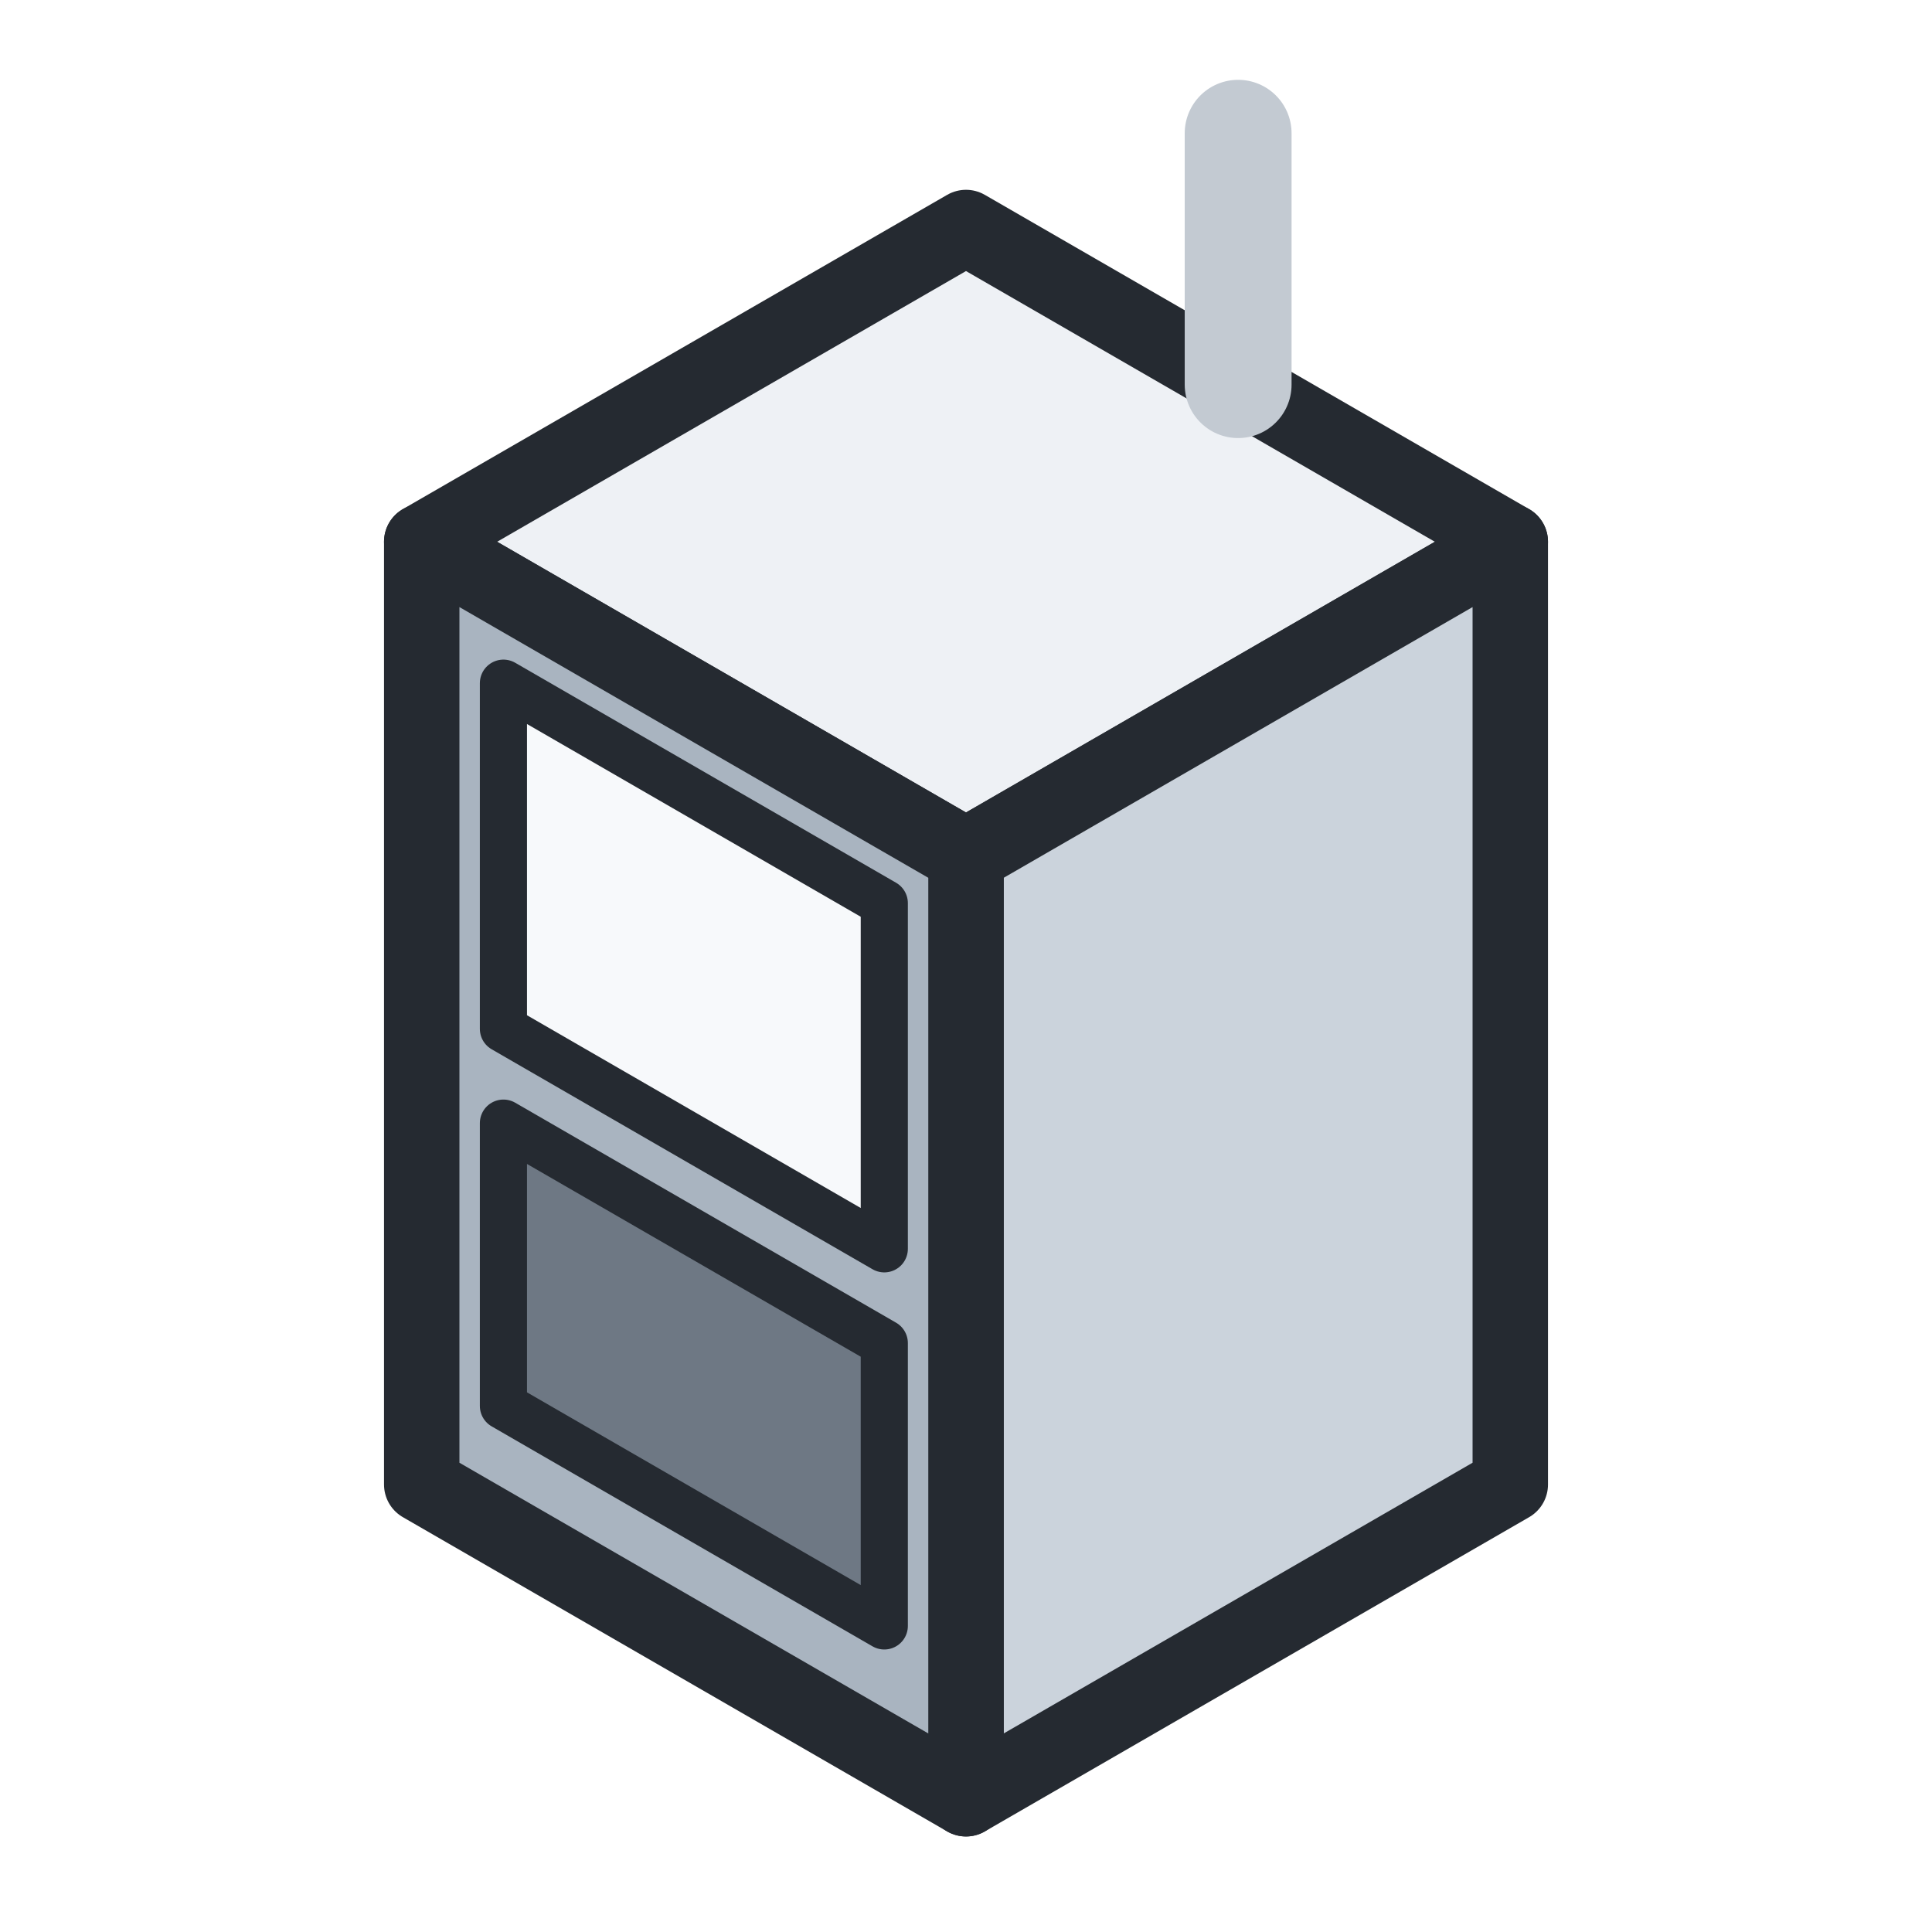
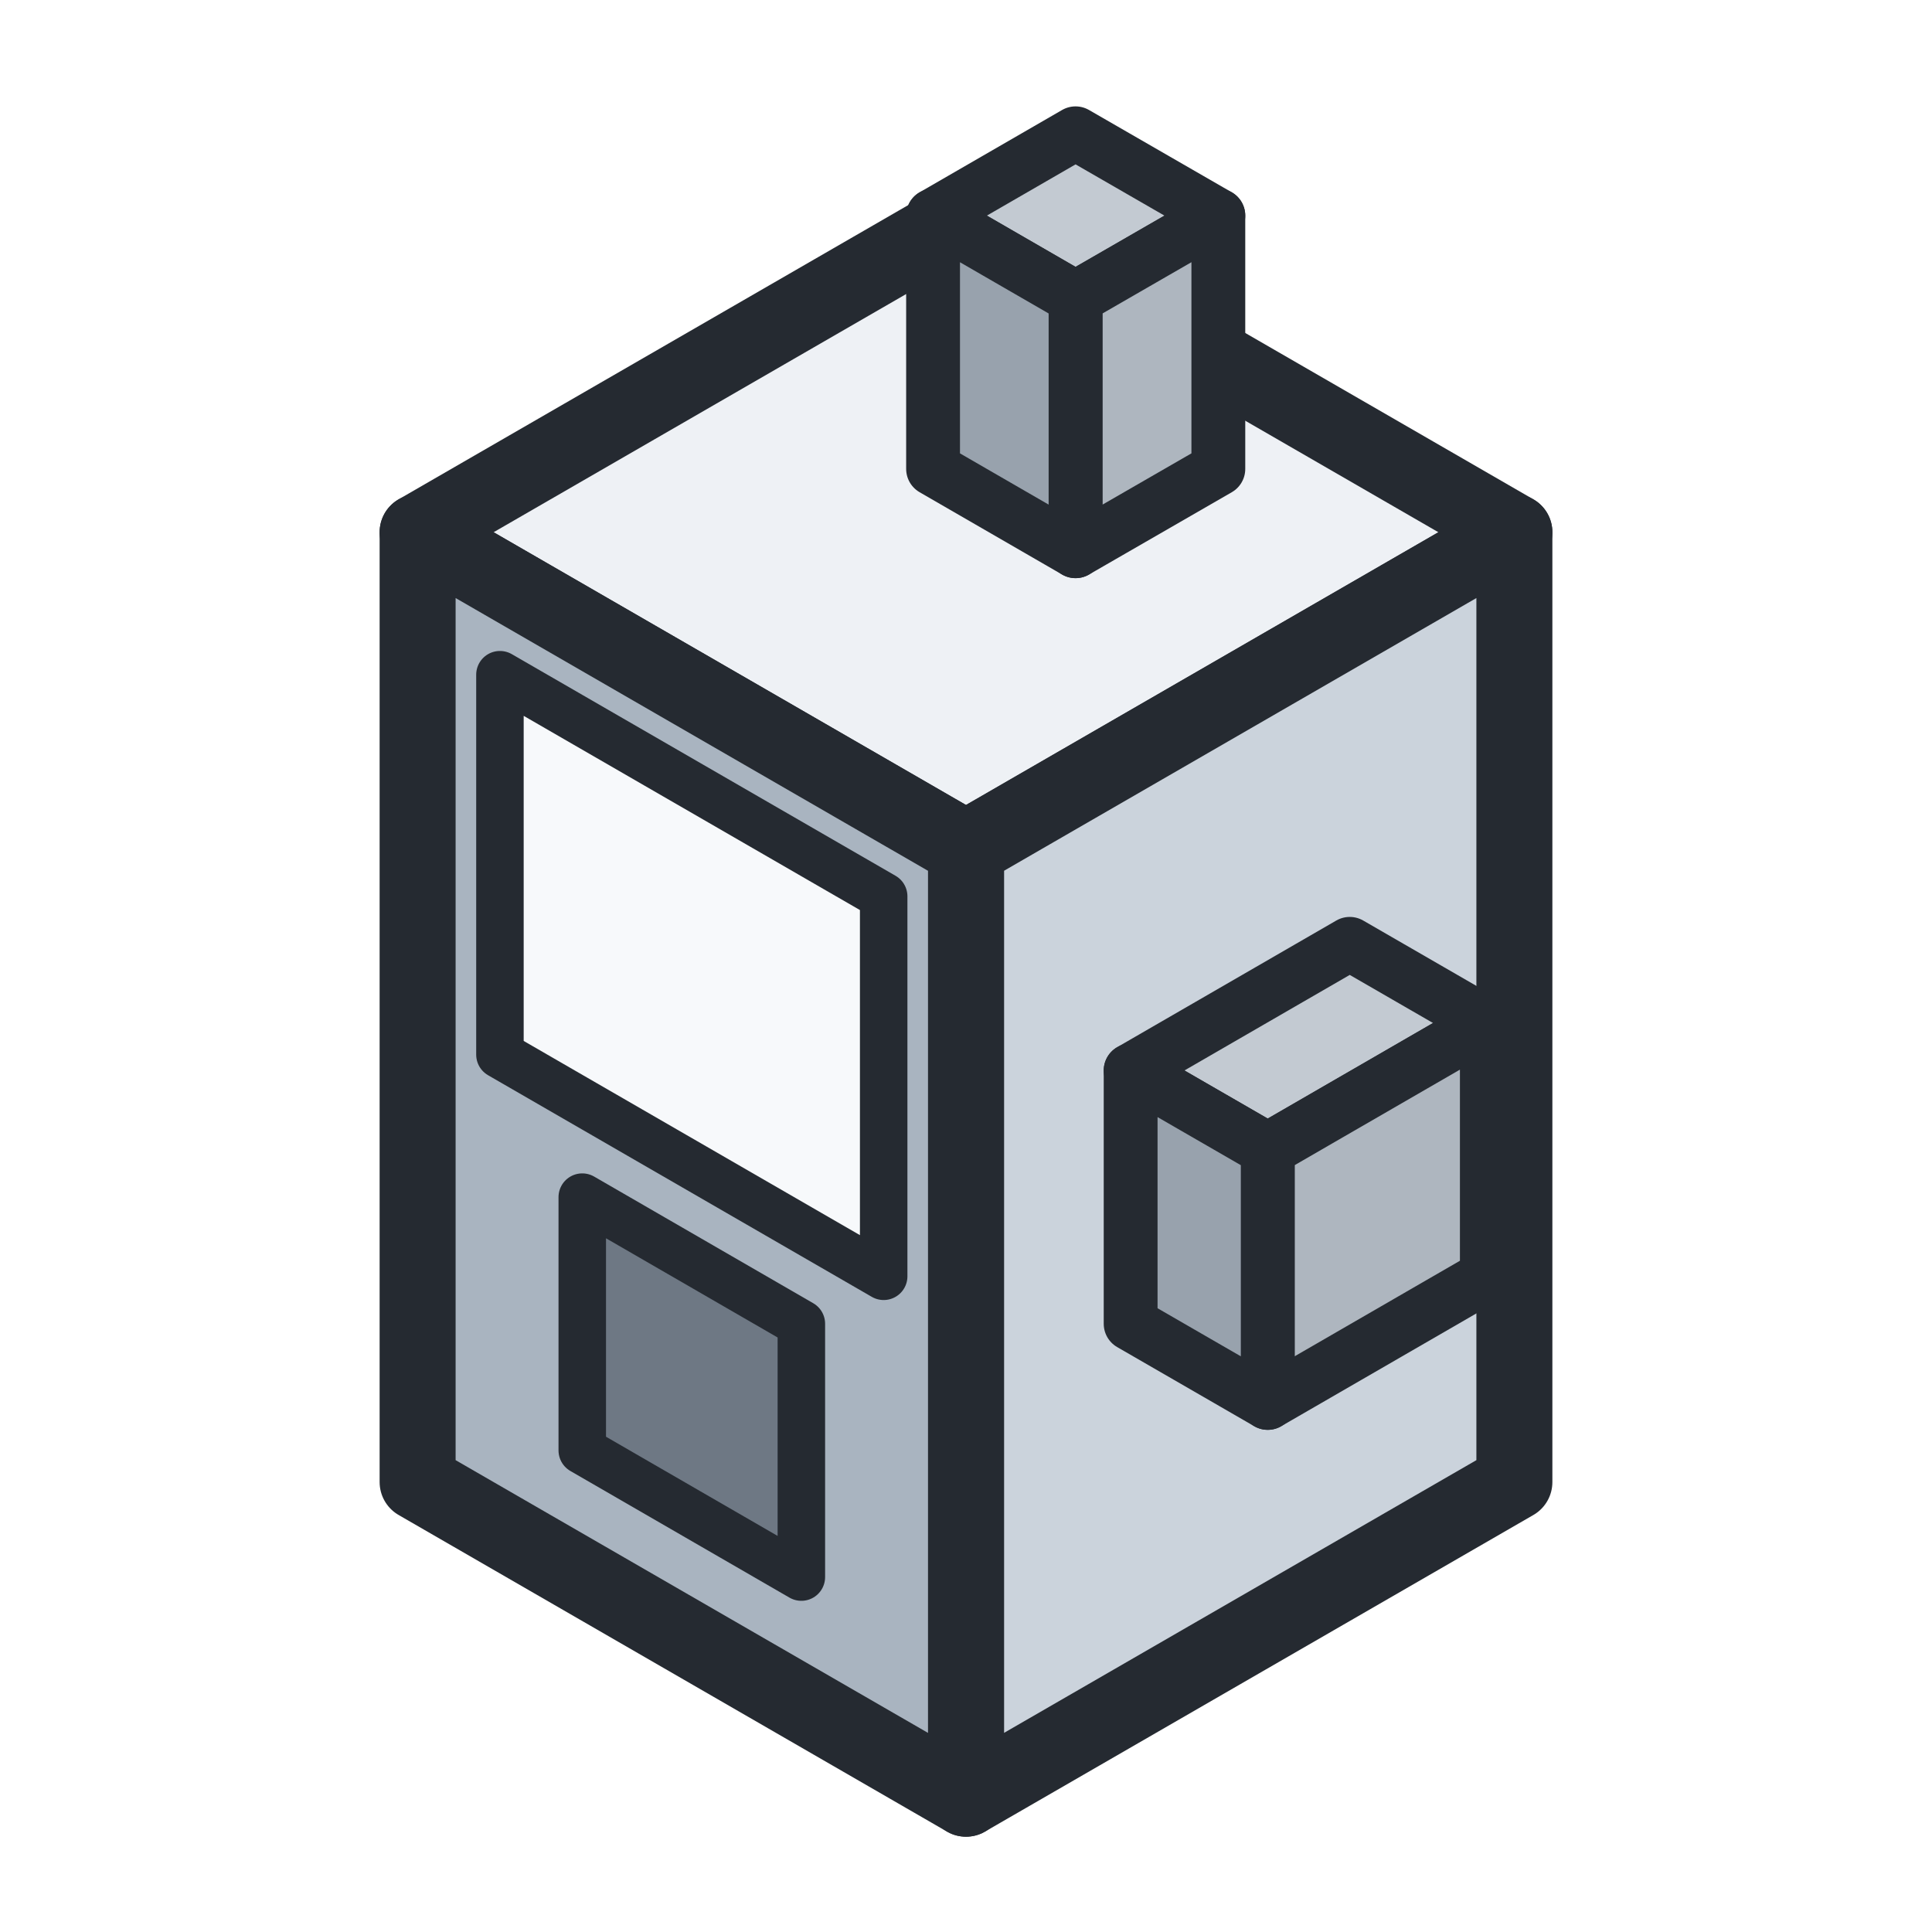
- <svg xmlns="http://www.w3.org/2000/svg" viewBox="-30.74 -37.24 61.48 61.48">
+ <svg xmlns="http://www.w3.org/2000/svg" viewBox="-30.51 -36.81 61.02 61.02">
  <ellipse cx="0.00" cy="10.00" rx="12.00" ry="6.00" fill="#0B1220" opacity="0.10" />
  <polygon points="0.00,-30.00 17.32,-20.00 0.00,-10.00 -17.32,-20.00" fill="#EEF1F5" stroke="#252A31" stroke-width="2.4" stroke-linejoin="round" />
  <polygon points="17.32,10.00 0.00,20.00 0.00,-10.00 17.32,-20.00" fill="#CBD3DC" stroke="#252A31" stroke-width="2.4" stroke-linejoin="round" />
  <polygon points="-17.32,10.00 0.00,20.00 0.00,-10.00 -17.32,-20.00" fill="#A9B4C0" stroke="#252A31" stroke-width="2.4" stroke-linejoin="round" />
-   <polygon points="-14.72,-4.50 -2.60,2.50 -2.60,-8.50 -14.72,-15.50" fill="#F7F9FB" stroke="#252A31" stroke-width="1.5" stroke-linejoin="round" />
-   <polygon points="-14.72,7.50 -2.60,14.50 -2.60,5.50 -14.72,-1.50" fill="#6E7884" stroke="#252A31" stroke-width="1.5" stroke-linejoin="round" />
-   <line x1="8.66" y1="-25.00" x2="8.66" y2="-33.00" stroke="#C3CAD2" stroke-width="3.4" stroke-linecap="round" />
+   <polygon points="-14.72,-3.50 -2.60,3.50 -2.60,-8.50 -14.72,-15.50" fill="#F7F9FB" stroke="#252A31" stroke-width="1.5" stroke-linejoin="round" />
+   <polygon points="-12.12,9.00 -5.20,13.00 -5.20,5.00 -12.12,1.00" fill="#6E7884" stroke="#252A31" stroke-width="1.5" stroke-linejoin="round" />
+   <polygon points="3.46,-32.60 7.97,-30.00 3.46,-27.40 -1.04,-30.00" fill="#C3CAD2" stroke="#252A31" stroke-width="1.7" stroke-linejoin="round" />
+   <polygon points="7.97,-22.00 3.46,-19.40 3.46,-27.40 7.97,-30.00" fill="#AEB6BF" stroke="#252A31" stroke-width="1.7" stroke-linejoin="round" />
+   <polygon points="-1.04,-22.00 3.46,-19.40 3.46,-27.40 -1.04,-30.00" fill="#98A2AD" stroke="#252A31" stroke-width="1.7" stroke-linejoin="round" />
+   <polygon points="12.12,-7.00 16.45,-4.50 9.53,-0.50 5.20,-3.00" fill="#C3CAD2" stroke="#252A31" stroke-width="1.7" stroke-linejoin="round" />
+   <polygon points="16.45,3.50 9.53,7.50 9.53,-0.50 16.45,-4.50" fill="#AEB6BF" stroke="#252A31" stroke-width="1.7" stroke-linejoin="round" />
+   <polygon points="5.20,5.00 9.53,7.50 9.53,-0.50 5.20,-3.00" fill="#98A2AD" stroke="#252A31" stroke-width="1.7" stroke-linejoin="round" />
</svg>
